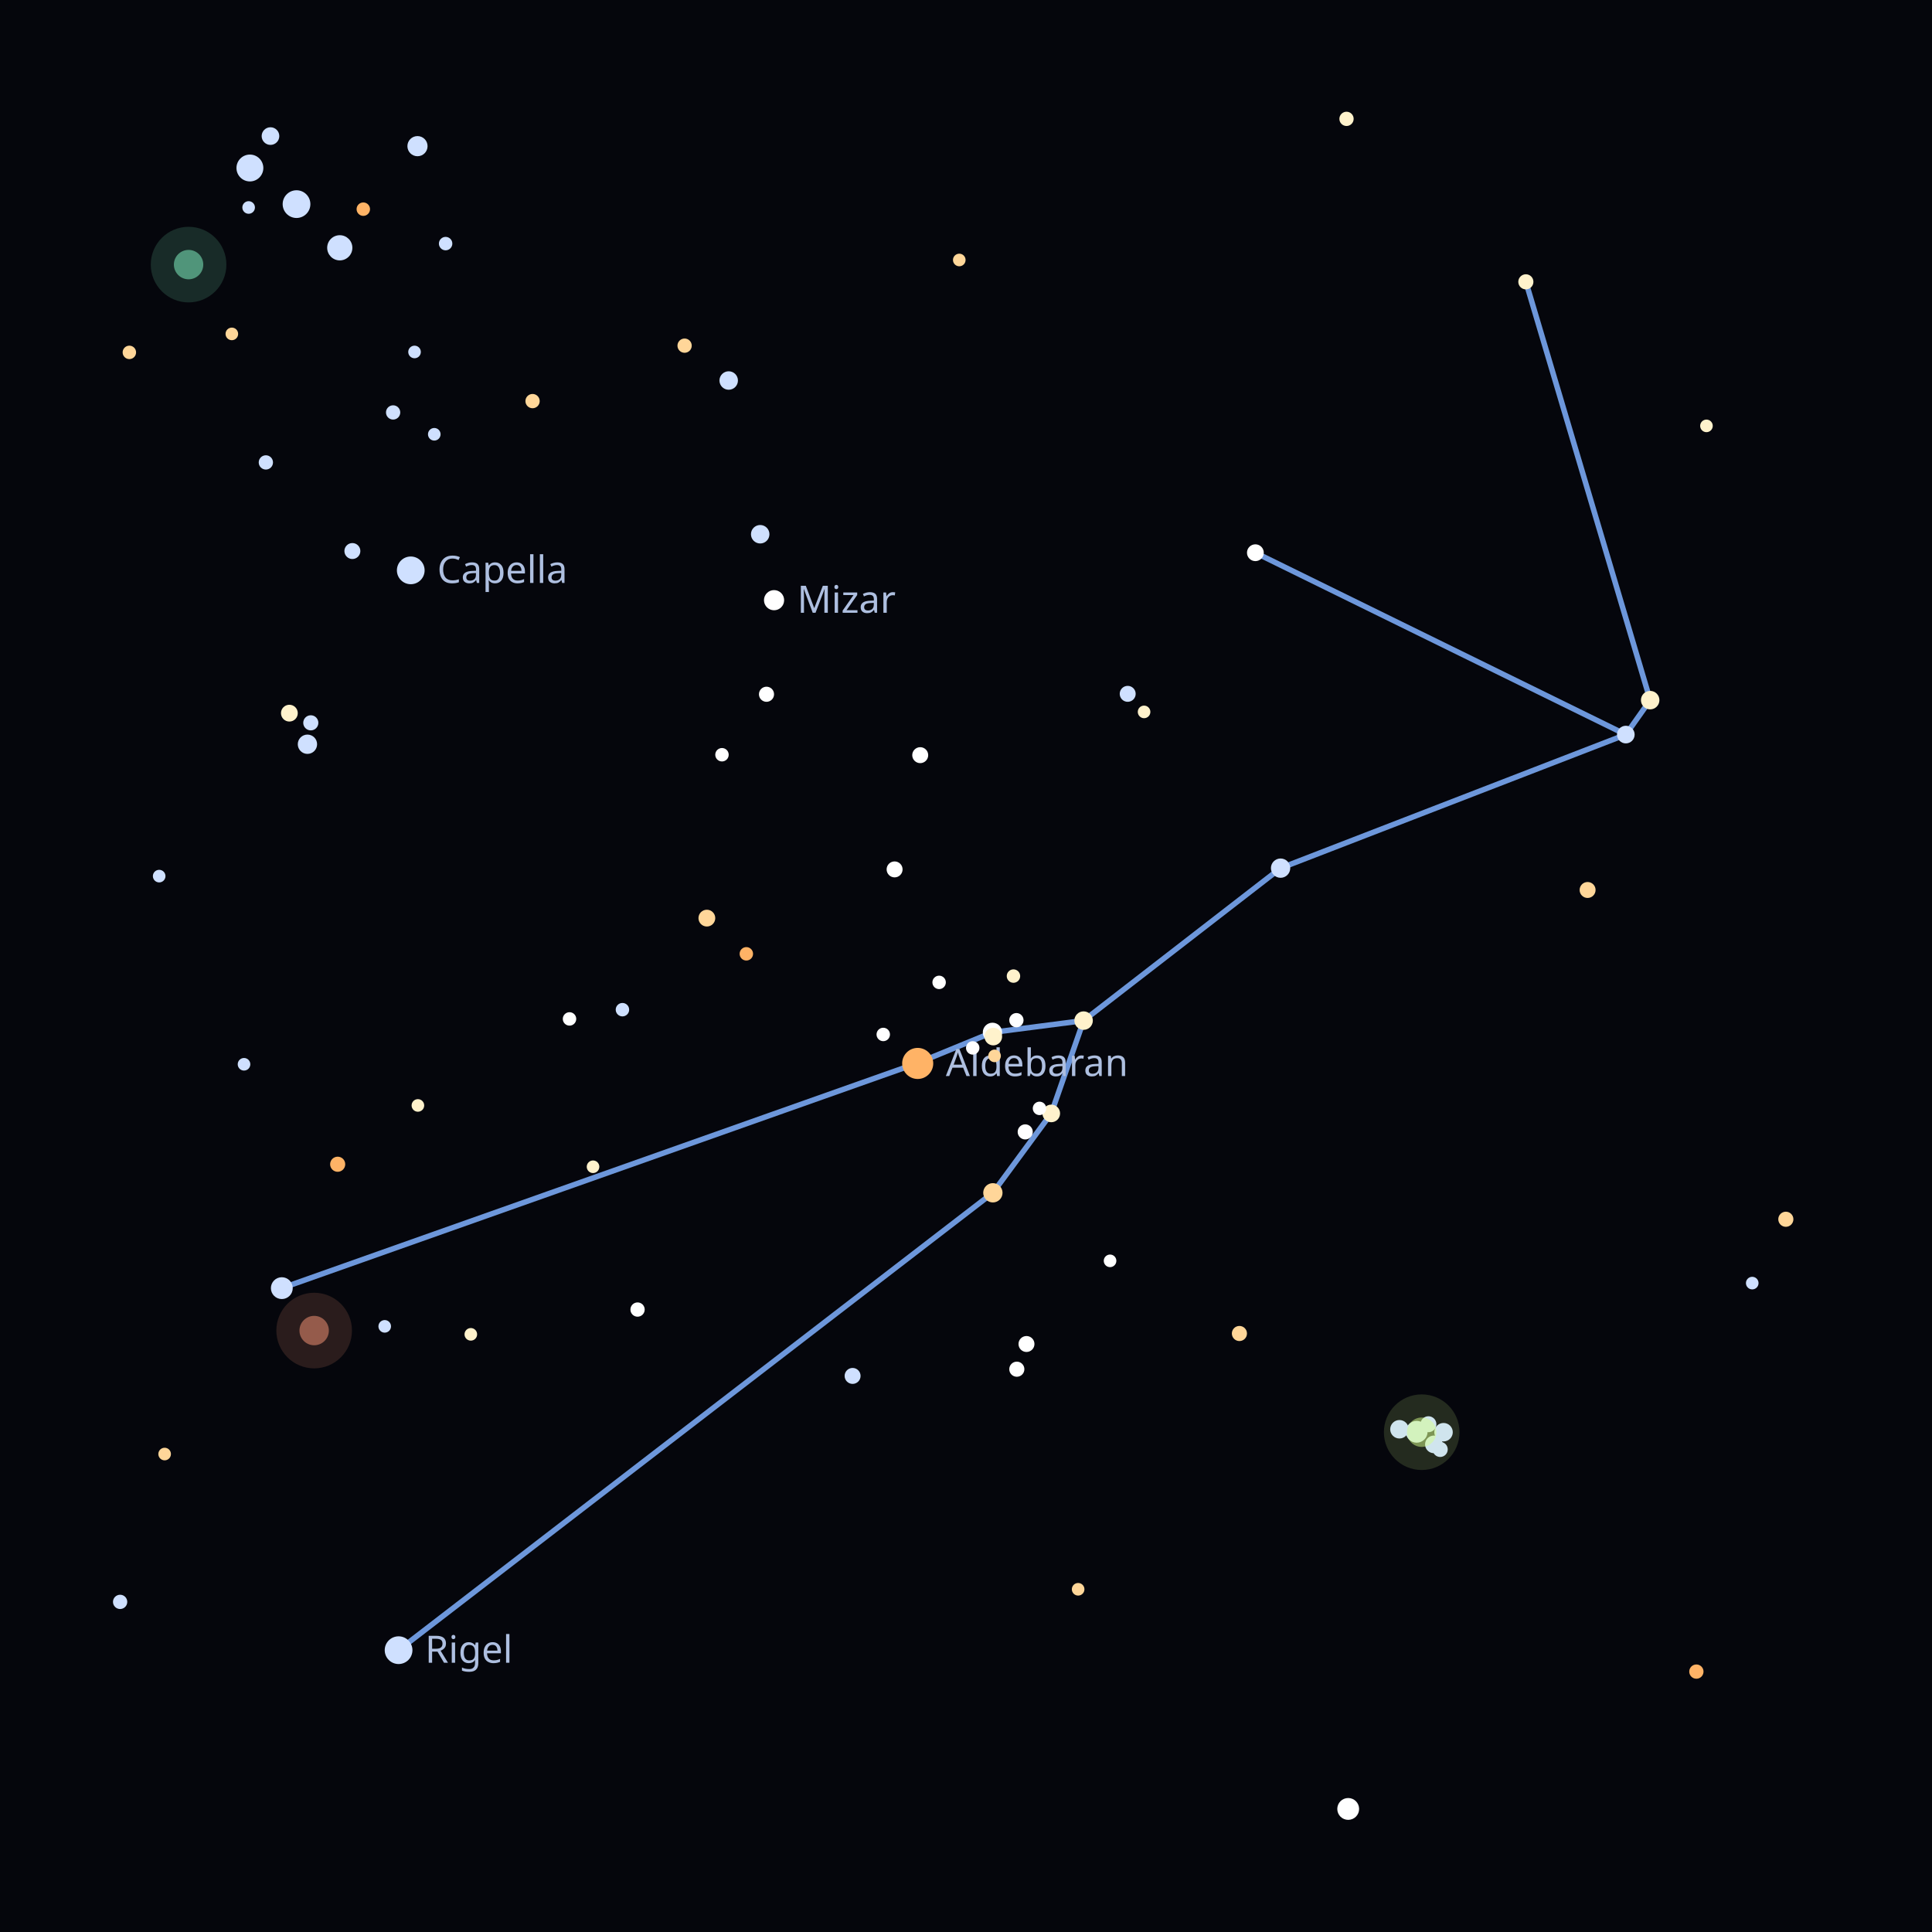
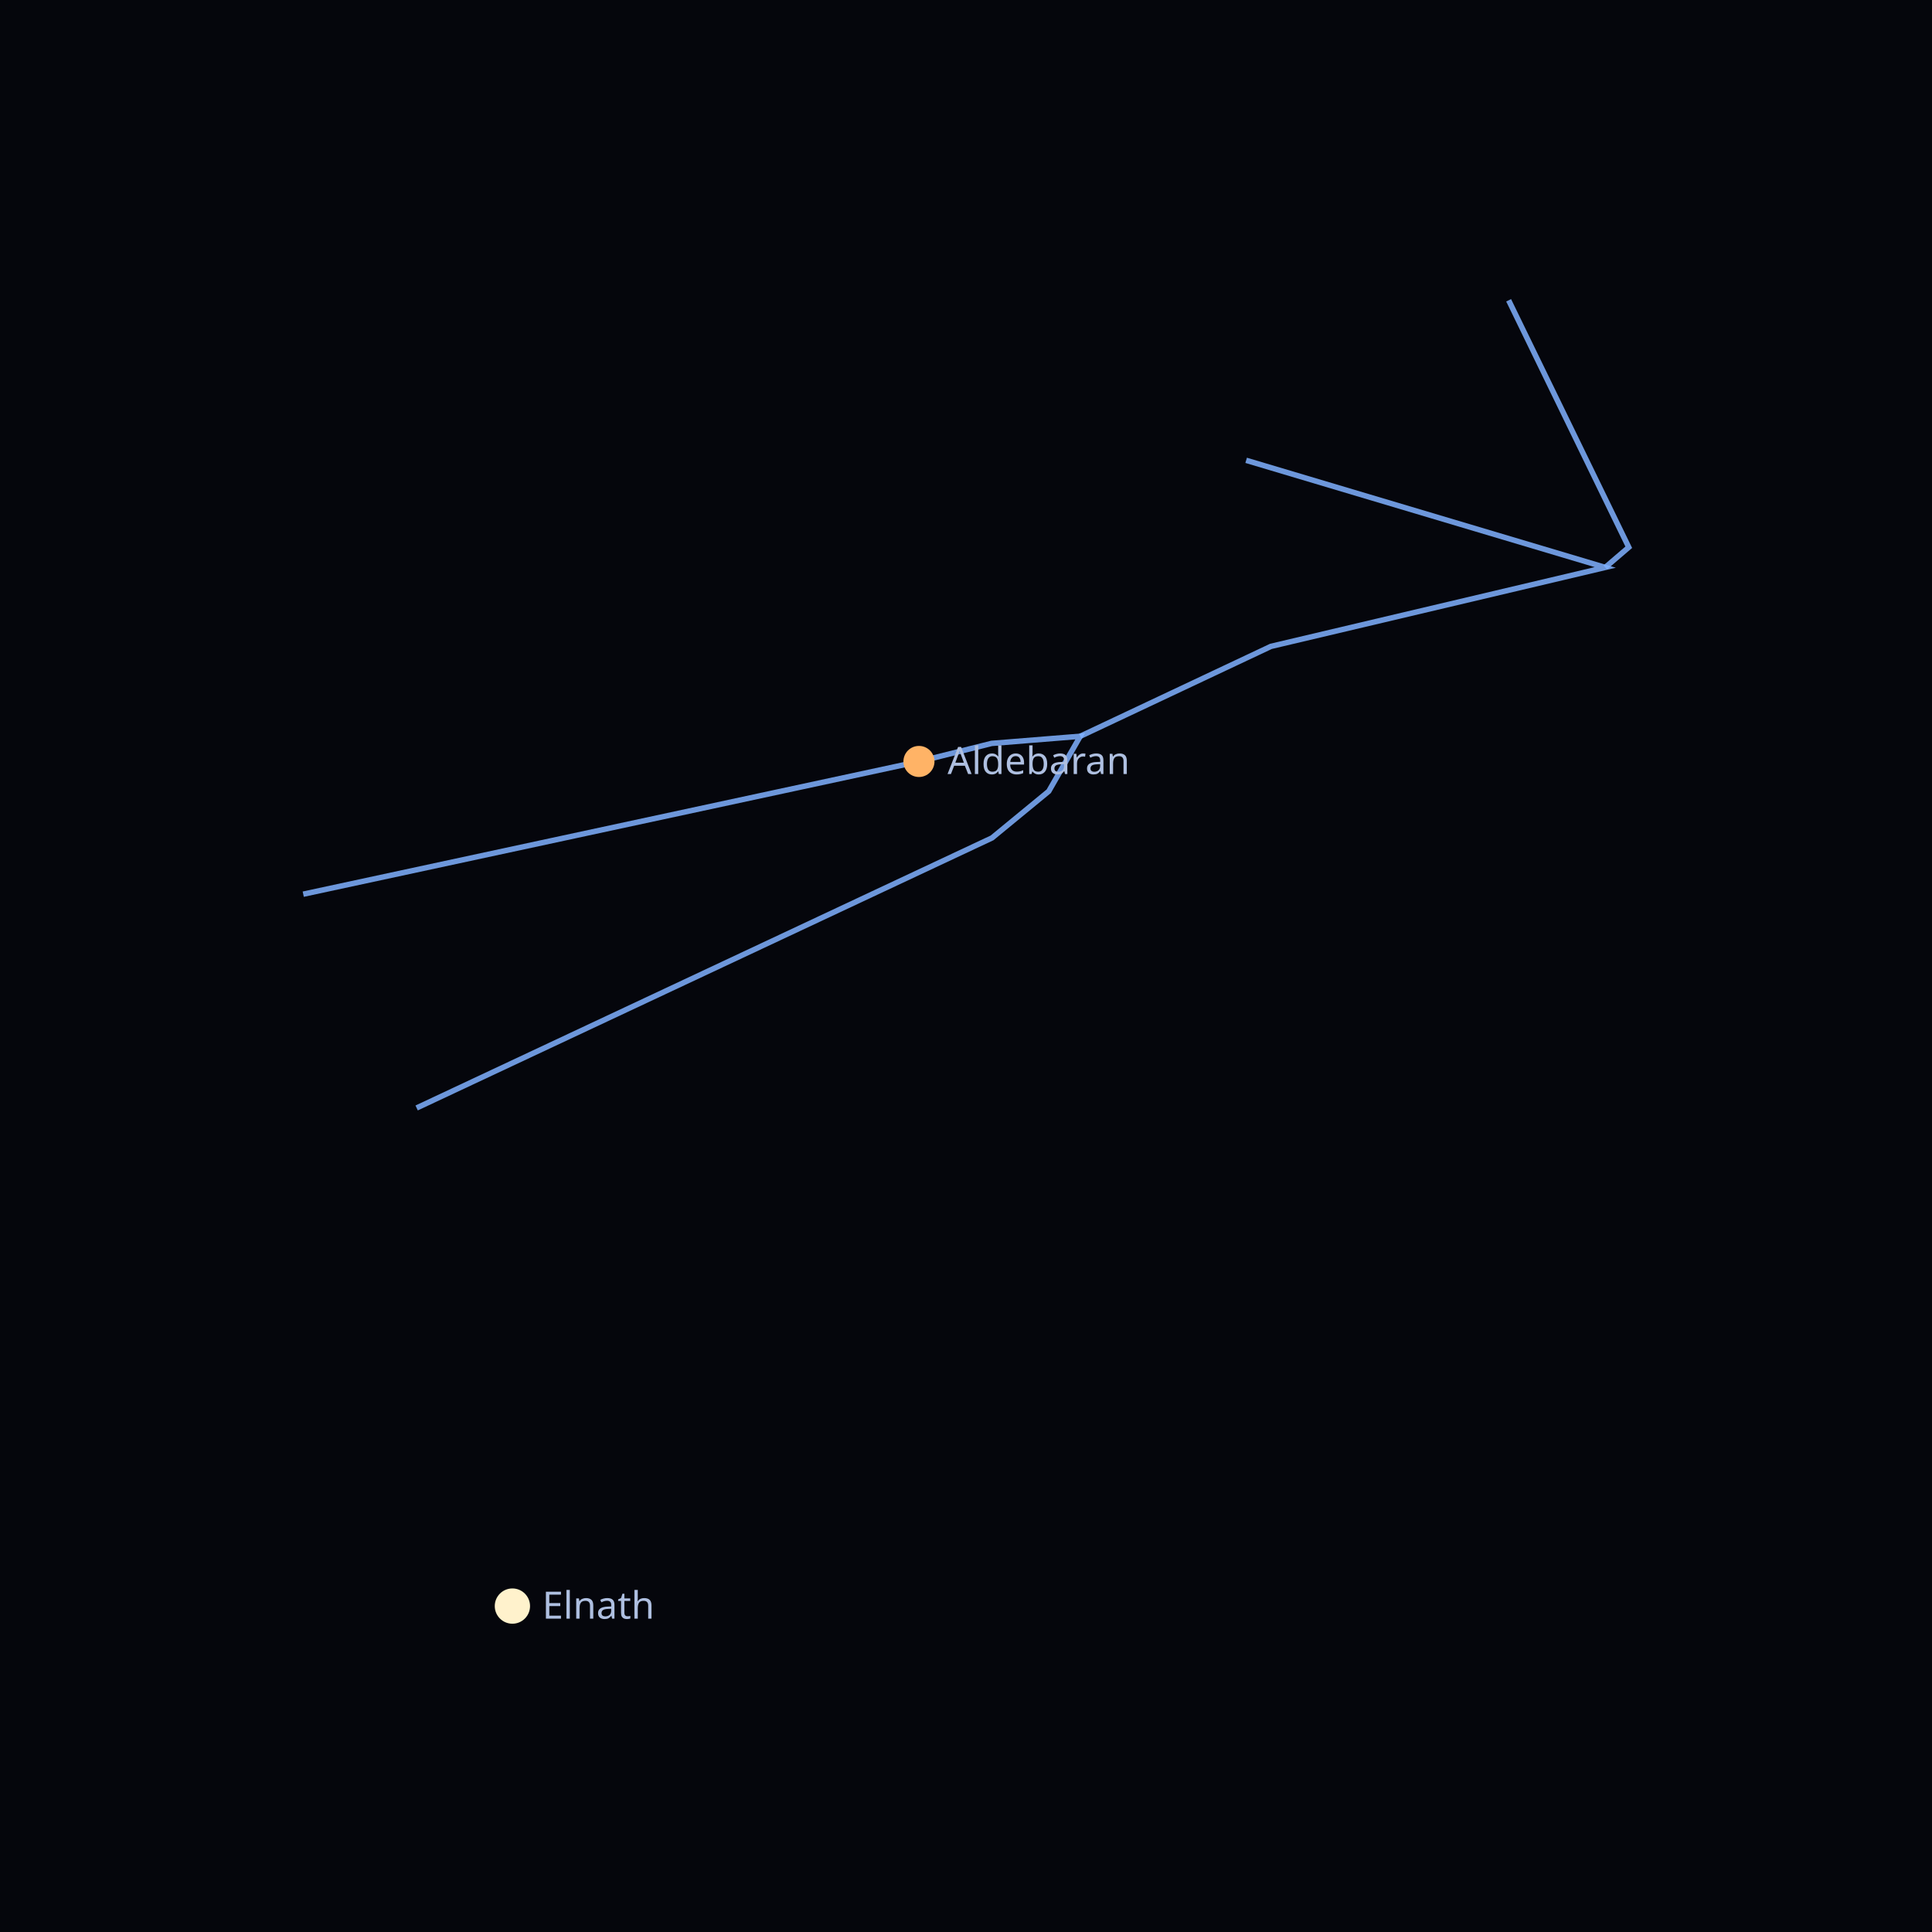
<svg xmlns="http://www.w3.org/2000/svg" viewBox="0 0 460 460" font-family="Audiowide, Segoe UI, sans-serif">
  <rect width="460" height="460" fill="#05060c" />
-   <polyline points="67.1,306.7 218.5,253.1 236.3,245.8 258.0,243.0 250.3,265.1 236.4,284.0 94.9,392.9" fill="none" stroke="#7fb0ff" stroke-width="1.3" stroke-opacity="0.85" />
-   <polyline points="258.0,243.0 304.9,206.7 387.1,174.9 298.9,131.6" fill="none" stroke="#7fb0ff" stroke-width="1.3" stroke-opacity="0.85" />
-   <polyline points="387.1,174.9 392.9,166.7 363.3,67.1" fill="none" stroke="#7fb0ff" stroke-width="1.3" stroke-opacity="0.85" />
-   <circle class="star" cx="118.5" cy="593.8" r="4.2" fill="#fff2cc" data-name="Elnath" data-meta="mag 0.08" />
-   <text x="125.7" y="596.8" fill="#aebfe0" font-size="9">Elnath</text>
-   <circle class="star" cx="218.5" cy="253.2" r="3.7" fill="#ffb366" data-name="Aldebaran" data-meta="mag 0.87" />
-   <text x="225.2" y="256.2" fill="#aebfe0" font-size="9">Aldebaran</text>
-   <circle class="star" cx="97.8" cy="135.8" r="3.3" fill="#cfe0ff" data-name="Capella" data-meta="mag 1.64" />
-   <text x="104.1" y="138.8" fill="#aebfe0" font-size="9">Capella</text>
-   <circle class="star" cx="94.9" cy="392.9" r="3.3" fill="#cfe0ff" data-name="Rigel" data-meta="mag 1.65" />
-   <text x="101.2" y="395.9" fill="#aebfe0" font-size="9">Rigel</text>
-   <circle class="star" cx="70.6" cy="48.6" r="3.3" fill="#cfe0ff" data-name="HIP 26311" data-meta="mag 1.69" />
-   <circle class="star" cx="59.5" cy="40.0" r="3.2" fill="#cfe0ff" data-name="HIP 26727" data-meta="mag 1.74" />
-   <circle class="star" cx="80.9" cy="59.0" r="3.0" fill="#cfe0ff" data-name="HIP 25930" data-meta="mag 2.25" />
-   <circle class="star" cx="321.0" cy="430.7" r="2.6" fill="#ffffff" data-name="HIP 18246" data-meta="mag 2.84" />
-   <circle class="star" cx="337.3" cy="340.9" r="2.6" fill="#cfe0ff" data-name="HIP 17702" data-meta="mag 2.85" />
-   <circle class="star" cx="67.1" cy="306.7" r="2.6" fill="#cfe0ff" data-name="HIP 26451" data-meta="mag 2.97" />
-   <circle class="star" cx="184.3" cy="142.9" r="2.4" fill="#ffffff" data-name="Mizar" data-meta="mag 3.19" />
-   <text x="189.8" y="145.9" fill="#aebfe0" font-size="9">Mizar</text>
-   <circle class="star" cx="99.4" cy="34.8" r="2.4" fill="#cfe0ff" data-name="HIP 25281" data-meta="mag 3.35" />
-   <circle class="star" cx="73.2" cy="177.2" r="2.3" fill="#cfe0ff" data-name="HIP 26207" data-meta="mag 3.39" />
-   <circle class="star" cx="236.3" cy="245.8" r="2.3" fill="#ffffff" data-name="HIP 20894" data-meta="mag 3.4" />
-   <circle class="star" cx="304.9" cy="206.7" r="2.3" fill="#cfe0ff" data-name="HIP 18724" data-meta="mag 3.41" />
-   <circle class="star" cx="236.4" cy="284.0" r="2.3" fill="#ffd699" data-name="HIP 20889" data-meta="mag 3.53" />
-   <circle class="star" cx="392.9" cy="166.7" r="2.2" fill="#fff2cc" data-name="HIP 15900" data-meta="mag 3.61" />
-   <circle class="star" cx="333.2" cy="340.3" r="2.2" fill="#cfe0ff" data-name="HIP 17847" data-meta="mag 3.62" />
-   <circle class="star" cx="258.0" cy="243.0" r="2.2" fill="#fff2cc" data-name="HIP 20205" data-meta="mag 3.65" />
-   <circle class="star" cx="181.0" cy="127.2" r="2.2" fill="#cfe0ff" data-name="HIP 22549" data-meta="mag 3.68" />
-   <circle class="star" cx="173.5" cy="90.6" r="2.2" fill="#cfe0ff" data-name="HIP 22797" data-meta="mag 3.71" />
-   <circle class="star" cx="343.7" cy="341.0" r="2.2" fill="#cfe0ff" data-name="HIP 17499" data-meta="mag 3.72" />
-   <circle class="star" cx="387.1" cy="174.9" r="2.1" fill="#cfe0ff" data-name="HIP 16083" data-meta="mag 3.73" />
-   <circle class="star" cx="250.3" cy="265.1" r="2.1" fill="#fff2cc" data-name="HIP 20455" data-meta="mag 3.77" />
-   <circle class="star" cx="64.4" cy="32.4" r="2.1" fill="#cfe0ff" data-name="HIP 26549" data-meta="mag 3.77" />
-   <circle class="star" cx="236.5" cy="246.8" r="2.1" fill="#fff2cc" data-name="HIP 20885" data-meta="mag 3.84" />
-   <circle class="star" cx="341.4" cy="343.9" r="2.1" fill="#cfe0ff" data-name="HIP 17573" data-meta="mag 3.87" />
-   <circle class="star" cx="298.9" cy="131.6" r="2.0" fill="#ffffff" data-name="HIP 18907" data-meta="mag 3.91" />
-   <circle class="star" cx="168.3" cy="218.6" r="2.0" fill="#ffd699" data-name="HIP 22957" data-meta="mag 4.06" />
-   <circle class="star" cx="68.9" cy="169.8" r="2.0" fill="#fff2cc" data-name="HIP 26366" data-meta="mag 4.09" />
-   <circle class="star" cx="378.0" cy="211.9" r="1.9" fill="#ffd699" data-name="HIP 16369" data-meta="mag 4.14" />
-   <circle class="star" cx="340.1" cy="339.1" r="1.9" fill="#cfe0ff" data-name="HIP 17608" data-meta="mag 4.14" />
-   <circle class="star" cx="83.9" cy="131.2" r="1.9" fill="#cfe0ff" data-name="HIP 25813" data-meta="mag 4.2" />
-   <circle class="star" cx="244.4" cy="320.0" r="1.9" fill="#ffffff" data-name="HIP 20635" data-meta="mag 4.21" />
-   <circle class="star" cx="219.1" cy="179.8" r="1.9" fill="#ffffff" data-name="HIP 21402" data-meta="mag 4.25" />
-   <circle class="star" cx="268.5" cy="165.2" r="1.9" fill="#cfe0ff" data-name="HIP 19860" data-meta="mag 4.27" />
-   <circle class="star" cx="213.0" cy="207.0" r="1.9" fill="#ffffff" data-name="HIP 21589" data-meta="mag 4.27" />
-   <circle class="star" cx="203.0" cy="327.6" r="1.9" fill="#cfe0ff" data-name="HIP 21881" data-meta="mag 4.27" />
-   <circle class="star" cx="242.1" cy="326.0" r="1.8" fill="#ffffff" data-name="HIP 20711" data-meta="mag 4.28" />
-   <circle class="star" cx="363.3" cy="67.1" r="1.8" fill="#fff2cc" data-name="HIP 16852" data-meta="mag 4.29" />
-   <circle class="star" cx="342.9" cy="345.1" r="1.8" fill="#cfe0ff" data-name="HIP 17531" data-meta="mag 4.3" />
-   <circle class="star" cx="244.1" cy="269.5" r="1.8" fill="#ffffff" data-name="HIP 20648" data-meta="mag 4.3" />
-   <circle class="star" cx="80.4" cy="277.2" r="1.8" fill="#ffb366" data-name="HIP 25945" data-meta="mag 4.32" />
-   <circle class="star" cx="425.2" cy="290.3" r="1.8" fill="#ffd699" data-name="HIP 14838" data-meta="mag 4.35" />
-   <circle class="star" cx="182.5" cy="165.3" r="1.8" fill="#ffffff" data-name="HIP 22509" data-meta="mag 4.35" />
-   <circle class="star" cx="295.1" cy="317.5" r="1.8" fill="#ffd699" data-name="HIP 19038" data-meta="mag 4.36" />
-   <circle class="star" cx="74.0" cy="172.1" r="1.8" fill="#cfe0ff" data-name="HIP 26176" data-meta="mag 4.39" />
-   <circle class="star" cx="320.6" cy="28.3" r="1.7" fill="#fff2cc" data-name="HIP 18255" data-meta="mag 4.46" />
-   <circle class="star" cx="126.8" cy="95.5" r="1.7" fill="#ffd699" data-name="HIP 24331" data-meta="mag 4.46" />
-   <circle class="star" cx="403.9" cy="398.0" r="1.7" fill="#ffb366" data-name="HIP 15549" data-meta="mag 4.47" />
-   <circle class="star" cx="163.0" cy="82.3" r="1.7" fill="#ffd699" data-name="HIP 23123" data-meta="mag 4.47" />
-   <circle class="star" cx="242.0" cy="242.9" r="1.7" fill="#ffffff" data-name="HIP 20713" data-meta="mag 4.48" />
-   <circle class="star" cx="63.3" cy="110.1" r="1.7" fill="#cfe0ff" data-name="HIP 26594" data-meta="mag 4.5" />
-   <circle class="star" cx="28.6" cy="381.4" r="1.7" fill="#cfe0ff" data-name="HIP 27830" data-meta="mag 4.56" />
-   <circle class="star" cx="93.6" cy="98.2" r="1.7" fill="#cfe0ff" data-name="HIP 25473" data-meta="mag 4.59" />
-   <circle class="star" cx="151.8" cy="311.8" r="1.7" fill="#ffffff" data-name="HIP 23497" data-meta="mag 4.62" />
-   <circle class="star" cx="171.9" cy="179.7" r="1.6" fill="#ffffff" data-name="HIP 22845" data-meta="mag 4.64" />
-   <circle class="star" cx="223.6" cy="233.9" r="1.6" fill="#ffffff" data-name="HIP 21273" data-meta="mag 4.65" />
-   <circle class="star" cx="148.2" cy="240.4" r="1.6" fill="#cfe0ff" data-name="HIP 23607" data-meta="mag 4.65" />
-   <circle class="star" cx="210.3" cy="246.3" r="1.6" fill="#ffffff" data-name="HIP 21683" data-meta="mag 4.67" />
-   <circle class="star" cx="241.3" cy="232.4" r="1.6" fill="#fff2cc" data-name="HIP 20732" data-meta="mag 4.69" />
-   <circle class="star" cx="177.7" cy="227.1" r="1.6" fill="#ffb366" data-name="HIP 22667" data-meta="mag 4.71" />
-   <circle class="star" cx="86.5" cy="49.8" r="1.6" fill="#ffb366" data-name="HIP 25737" data-meta="mag 4.71" />
-   <circle class="star" cx="106.1" cy="58.0" r="1.6" fill="#cfe0ff" data-name="HIP 25044" data-meta="mag 4.72" />
-   <circle class="star" cx="30.8" cy="83.9" r="1.6" fill="#ffd699" data-name="HIP 27750" data-meta="mag 4.76" />
-   <circle class="star" cx="231.6" cy="249.5" r="1.6" fill="#ffffff" data-name="HIP 21029" data-meta="mag 4.78" />
-   <circle class="star" cx="247.5" cy="263.9" r="1.6" fill="#ffffff" data-name="HIP 20542" data-meta="mag 4.8" />
-   <circle class="star" cx="135.6" cy="242.6" r="1.6" fill="#ffffff" data-name="HIP 24010" data-meta="mag 4.81" />
-   <circle class="star" cx="406.3" cy="101.4" r="1.5" fill="#fff2cc" data-name="HIP 15457" data-meta="mag 4.84" />
-   <circle class="star" cx="272.4" cy="169.5" r="1.5" fill="#fff2cc" data-name="HIP 19740" data-meta="mag 4.84" />
-   <circle class="star" cx="58.1" cy="253.4" r="1.5" fill="#cfe0ff" data-name="HIP 26777" data-meta="mag 4.84" />
-   <circle class="star" cx="417.2" cy="305.5" r="1.5" fill="#cfe0ff" data-name="HIP 15110" data-meta="mag 4.87" />
-   <circle class="star" cx="91.6" cy="315.8" r="1.5" fill="#cfe0ff" data-name="HIP 25539" data-meta="mag 4.88" />
-   <circle class="star" cx="39.2" cy="346.2" r="1.5" fill="#ffd699" data-name="HIP 27468" data-meta="mag 4.88" />
-   <circle class="star" cx="98.7" cy="83.8" r="1.5" fill="#cfe0ff" data-name="HIP 25302" data-meta="mag 4.89" />
-   <circle class="star" cx="37.9" cy="208.6" r="1.5" fill="#cfe0ff" data-name="HIP 27511" data-meta="mag 4.89" />
-   <circle class="star" cx="55.2" cy="79.5" r="1.5" fill="#ffd699" data-name="HIP 26885" data-meta="mag 4.9" />
-   <circle class="star" cx="228.4" cy="61.9" r="1.5" fill="#ffd699" data-name="HIP 21139" data-meta="mag 4.91" />
-   <circle class="star" cx="141.2" cy="277.8" r="1.5" fill="#fff2cc" data-name="HIP 23835" data-meta="mag 4.91" />
-   <circle class="star" cx="264.3" cy="300.2" r="1.5" fill="#ffffff" data-name="HIP 19990" data-meta="mag 4.93" />
-   <circle class="star" cx="59.2" cy="49.4" r="1.5" fill="#cfe0ff" data-name="HIP 26736" data-meta="mag 4.95" />
-   <circle class="star" cx="236.8" cy="251.4" r="1.5" fill="#ffd699" data-name="HIP 20877" data-meta="mag 4.96" />
-   <circle class="star" cx="112.1" cy="317.7" r="1.5" fill="#fff2cc" data-name="HIP 24822" data-meta="mag 4.96" />
-   <circle class="star" cx="256.7" cy="378.4" r="1.5" fill="#ffd699" data-name="HIP 20250" data-meta="mag 4.97" />
-   <circle class="star" cx="103.4" cy="103.4" r="1.5" fill="#cfe0ff" data-name="HIP 25142" data-meta="mag 4.99" />
-   <circle class="star" cx="99.5" cy="263.2" r="1.5" fill="#fff2cc" data-name="HIP 25278" data-meta="mag 5.0" />
-   <circle class="star" cx="74.8" cy="316.8" r="9" fill="#ff9b7a" fill-opacity="0.15" data-name="M1" data-meta="Resto de supernova" />
-   <circle cx="74.8" cy="316.8" r="3.5" fill="#ff9b7a" fill-opacity="0.5" />
-   <circle class="star" cx="338.5" cy="341.0" r="9" fill="#d6ff8c" fill-opacity="0.15" data-name="M45" data-meta="oc" />
-   <circle cx="338.5" cy="341.0" r="3.5" fill="#d6ff8c" fill-opacity="0.5" />
-   <circle class="star" cx="44.9" cy="63.0" r="9" fill="#88ffcc" fill-opacity="0.15" data-name="M78" data-meta="rn" />
-   <circle cx="44.9" cy="63.0" r="3.5" fill="#88ffcc" fill-opacity="0.5" />
+   <polyline points="72.2,212.9 218.9,181.3 236.1,177.0 257.2,175.3 249.7,188.4 236.2,199.5 99.2,263.8" fill="none" stroke="#7fb0ff" stroke-width="1.3" stroke-opacity="0.85" />
+   <polyline points="257.2,175.3 302.6,153.9 382.2,135.1 296.7,109.6" fill="none" stroke="#7fb0ff" stroke-width="1.3" stroke-opacity="0.85" />
+   <polyline points="382.2,135.1 387.8,130.3 359.2,71.5" fill="none" stroke="#7fb0ff" stroke-width="1.3" stroke-opacity="0.85" />
+   <circle class="star" cx="122.0" cy="382.4" r="4.2" fill="#fff2cc" data-name="Elnath" data-meta="mag 0.08" />
+   <text x="129.1" y="385.4" fill="#aebfe0" font-size="9">Elnath</text>
+   <circle class="star" cx="218.8" cy="181.3" r="3.7" fill="#ffb366" data-name="Aldebaran" data-meta="mag 0.87" />
+   <text x="225.6" y="184.3" fill="#aebfe0" font-size="9">Aldebaran</text>
</svg>
